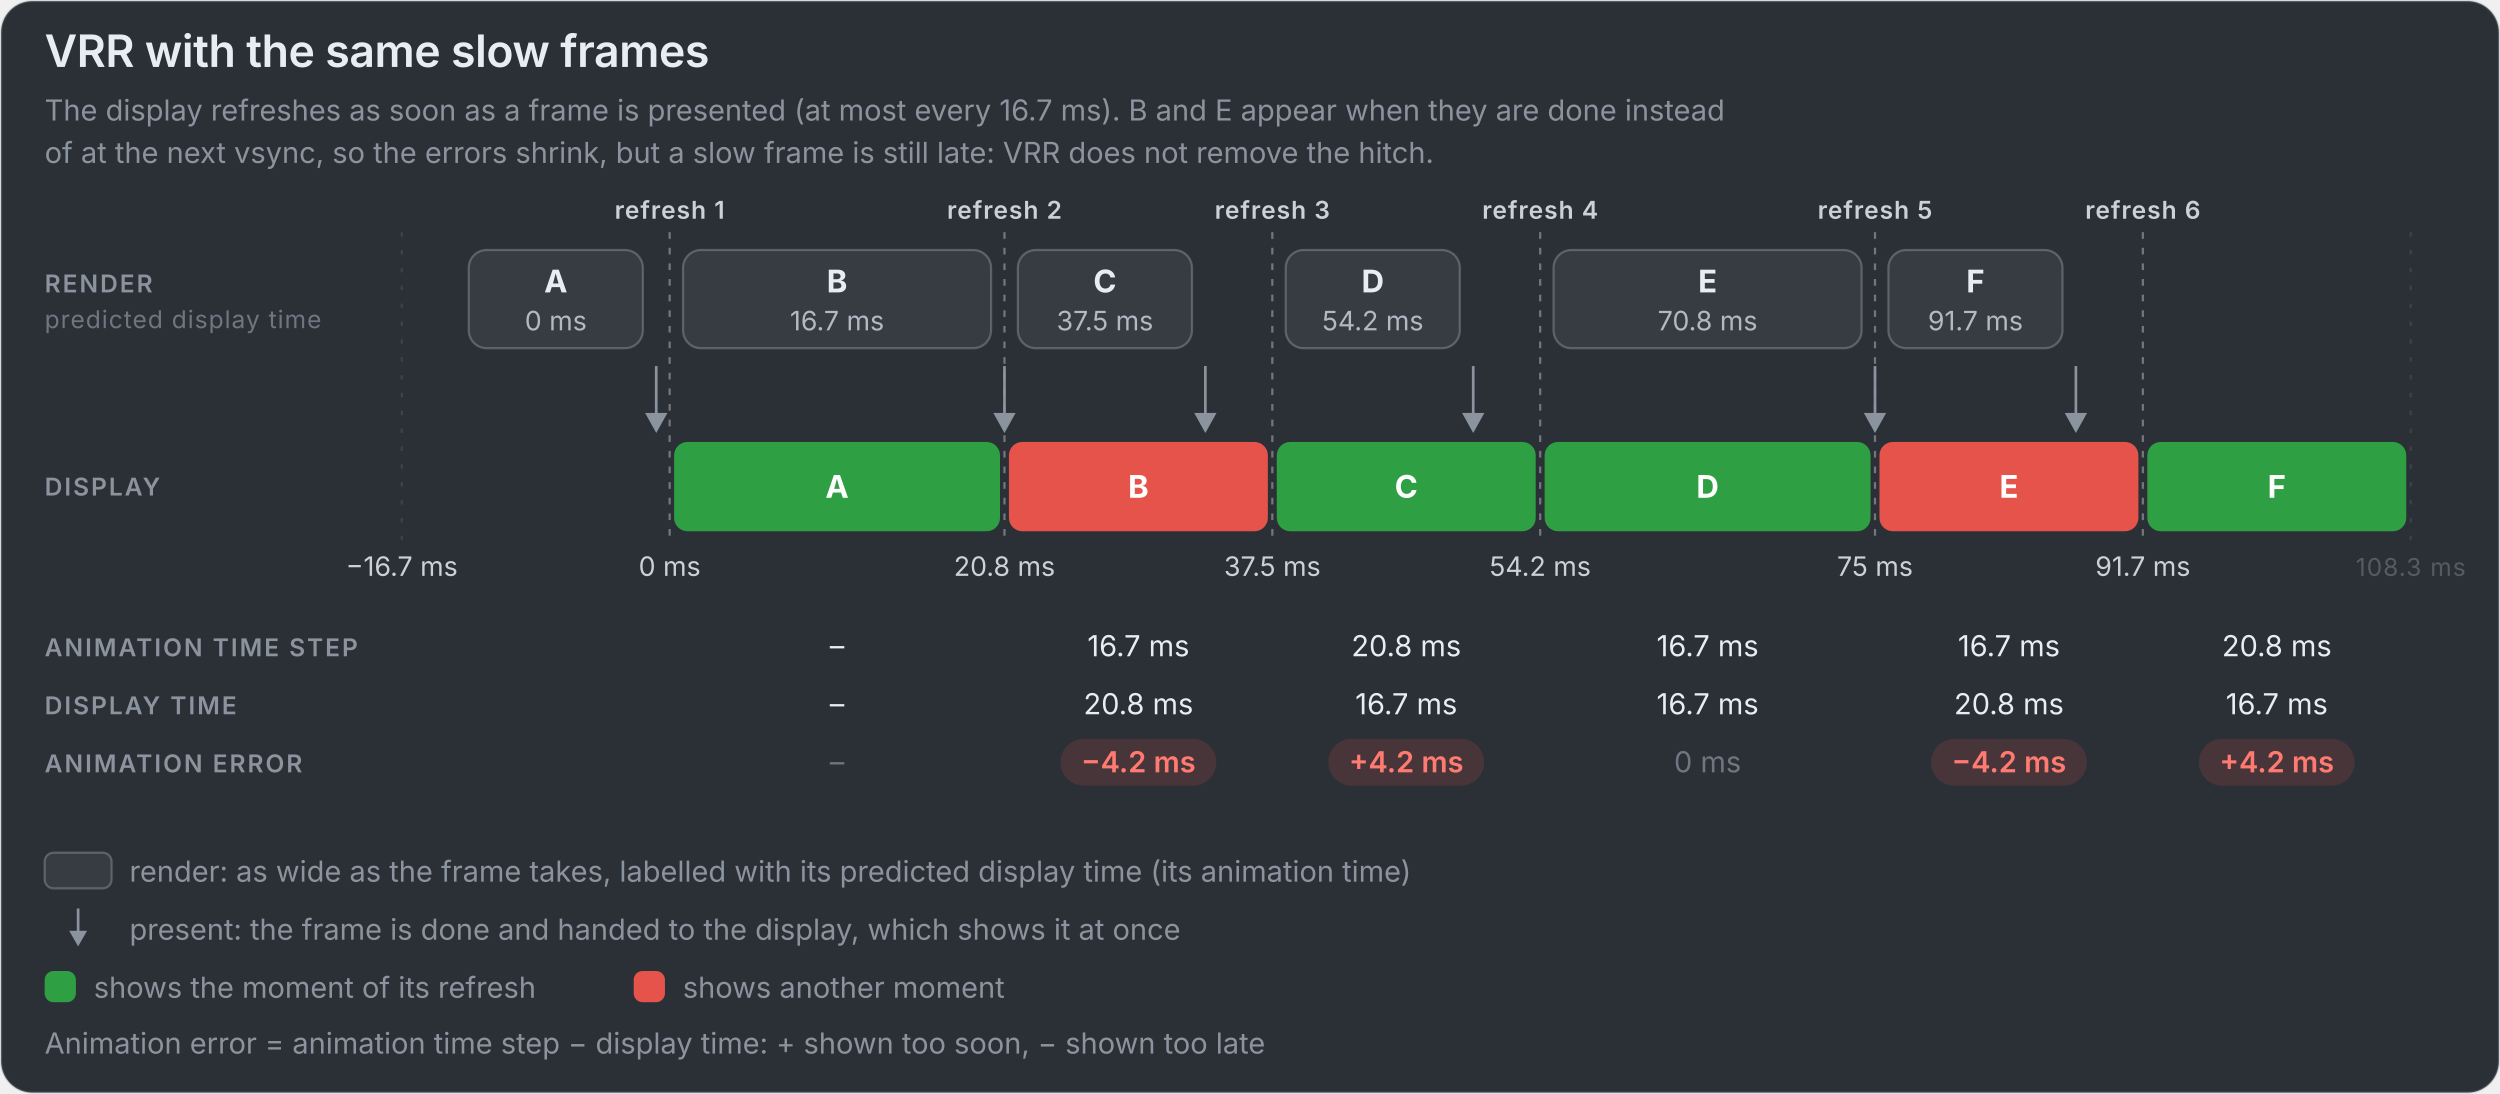
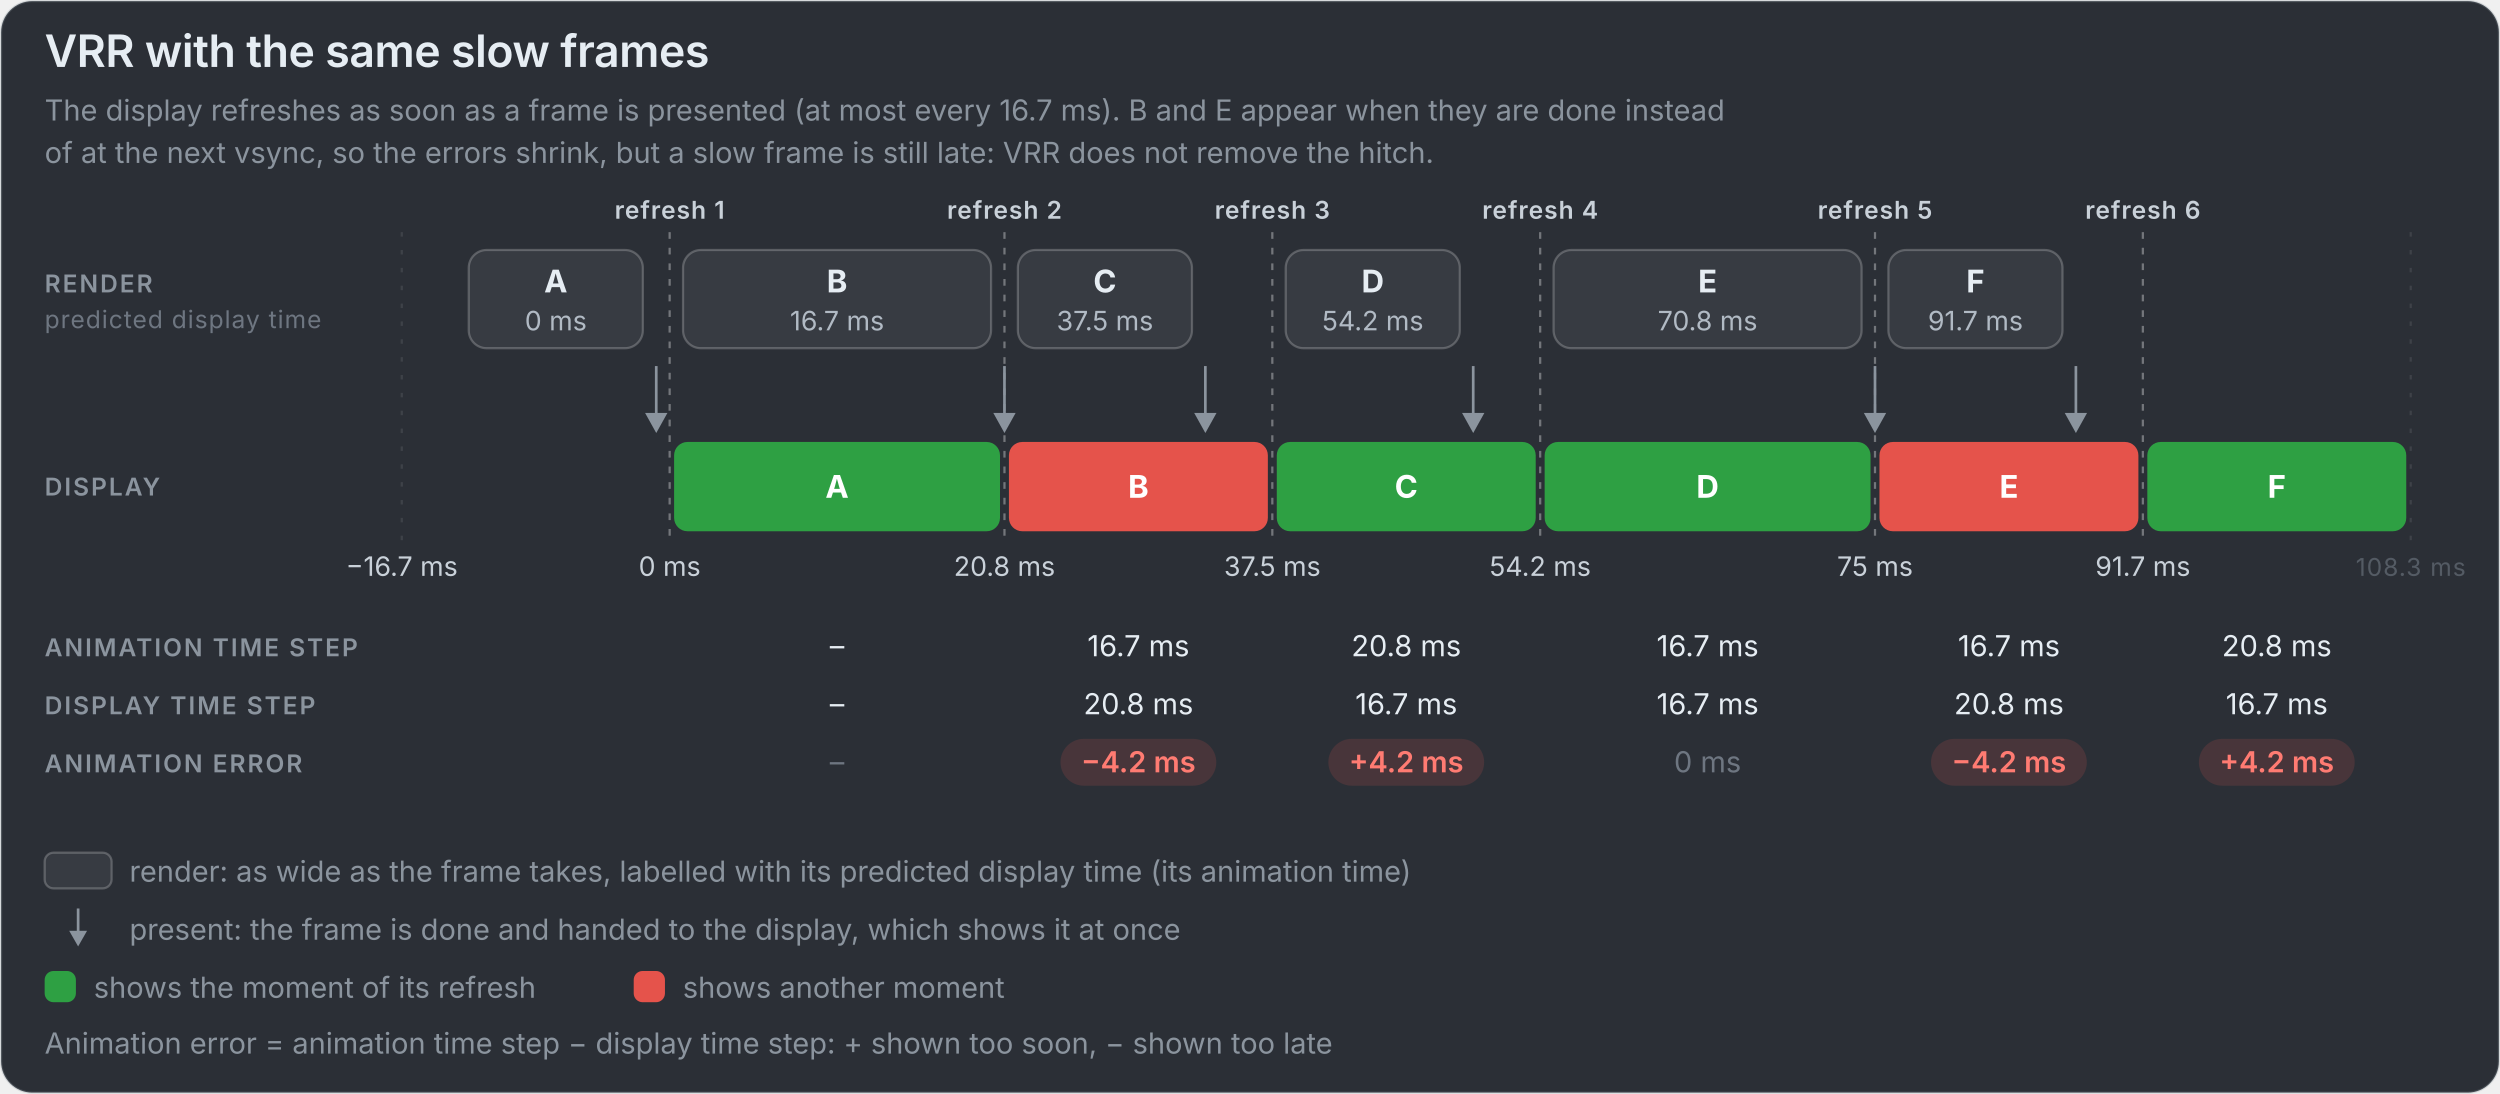
<svg xmlns="http://www.w3.org/2000/svg" width="1120" height="490" viewBox="0 0 1120 490" role="img" aria-label="VRR with the same slow frames">
  <style>
  text { font-family: "Segoe UI Variable Text", "Segoe UI", Inter, system-ui, -apple-system, "Helvetica Neue", Arial, sans-serif;
         font-size: 13px; fill: #e6edf3; font-variant-numeric: tabular-nums; }
  .card { fill: #1f242b; fill-opacity: 0.94; stroke: #8b949e; stroke-opacity: 0.25; stroke-width: 1; }
  .title { font-size: 20px; font-weight: 600; letter-spacing: -0.01em; }
  .sub { fill: #8b949e; }
  .label { font-size: 11px; font-weight: 600; letter-spacing: 0.08em; fill: #8b949e; }
  .vsync-n { font-size: 11px; fill: #6e7681; letter-spacing: 0.04em; }
  .axis { font-size: 12px; fill: #c9d1d9; }
  .vsync { stroke: #ffffff; stroke-opacity: 0.34; stroke-width: 1; stroke-dasharray: 3 4; }
  .vsync-skip { stroke: #ffffff; stroke-opacity: 0.09; stroke-width: 1; stroke-dasharray: 2 6; }
  .vsync-target { font-size: 11px; font-weight: 600; fill: #c9d1d9; letter-spacing: 0.04em; }
  .vsync-n-skip { font-size: 11px; fill: #545b64; letter-spacing: 0.04em; }
  .box { fill: #ffffff; fill-opacity: 0.06; stroke: #ffffff; stroke-opacity: 0.22; stroke-width: 1; }
  .frame { font-size: 14px; font-weight: 700; }
  .box-time { fill: #b1bac4; font-size: 12px; }
  .arrow { stroke: #8b949e; stroke-width: 1.2; }
  .arrowhead { fill: #8b949e; }
  .ok { fill: #2ea043; }
  .hold { fill: #2ea043; fill-opacity: 0.45; }
  .again { fill: #d29922; }
  .off { fill: #e5534b; }
  .cell-text { font-size: 14px; font-weight: 700; fill: #ffffff; }
  .dark-text { fill: #1c1f24; }
  .zero { fill: #6e7681; }
  .err { fill: #ff7b72; font-weight: 600; }
  .err-pill { fill: #e5534b; fill-opacity: 0.16; }
  .neutral { fill: #3d444d; }
  .lane { font-size: 15px; font-weight: 600; }
  .same { fill: #7ee787; font-weight: 600; }
</style>
  <rect class="card" x="0.5" y="0.5" width="1119" height="489" rx="14" />
  <text x="20.0" y="30.0" text-anchor="start" class="title">VRR with the same slow frames</text>
  <text x="20.0" y="54.0" text-anchor="start" class="sub">The display refreshes as soon as a frame is presented (at most every 16.7 ms). B and E appear when they are done instead</text>
  <text x="20.0" y="73.0" text-anchor="start" class="sub">of at the next vsync, so the errors shrink, but a slow frame is still late: VRR does not remove the hitch.</text>
  <line class="vsync-skip" x1="180.0" y1="104" x2="180.0" y2="243" />
  <text x="180.0" y="258.0" text-anchor="middle" class="axis">−16.7 ms</text>
  <line class="vsync" x1="300.0" y1="104" x2="300.0" y2="243" />
  <text x="300.0" y="258.0" text-anchor="middle" class="axis">0 ms</text>
  <text x="300.0" y="98.0" text-anchor="middle" class="vsync-target">refresh 1</text>
  <line class="vsync" x1="450.0" y1="104" x2="450.0" y2="243" />
  <text x="450.0" y="258.0" text-anchor="middle" class="axis">20.8 ms</text>
  <text x="450.0" y="98.0" text-anchor="middle" class="vsync-target">refresh 2</text>
  <line class="vsync" x1="570.0" y1="104" x2="570.0" y2="243" />
  <text x="570.0" y="258.0" text-anchor="middle" class="axis">37.5 ms</text>
  <text x="570.0" y="98.0" text-anchor="middle" class="vsync-target">refresh 3</text>
  <line class="vsync" x1="690.0" y1="104" x2="690.0" y2="243" />
  <text x="690.0" y="258.0" text-anchor="middle" class="axis">54.2 ms</text>
  <text x="690.0" y="98.0" text-anchor="middle" class="vsync-target">refresh 4</text>
  <line class="vsync" x1="840.0" y1="104" x2="840.0" y2="243" />
  <text x="840.0" y="258.0" text-anchor="middle" class="axis">75 ms</text>
  <text x="840.0" y="98.0" text-anchor="middle" class="vsync-target">refresh 5</text>
  <line class="vsync" x1="960.0" y1="104" x2="960.0" y2="243" />
  <text x="960.0" y="258.0" text-anchor="middle" class="axis">91.7 ms</text>
  <text x="960.0" y="98.0" text-anchor="middle" class="vsync-target">refresh 6</text>
  <line class="vsync-skip" x1="1080.0" y1="104" x2="1080.0" y2="243" />
  <text x="1080.0" y="258.0" text-anchor="middle" class="vsync-n-skip">108.3 ms</text>
  <text x="20.0" y="131.0" text-anchor="start" class="label">RENDER</text>
  <text x="20.0" y="147.0" text-anchor="start" class="vsync-n">predicted display time</text>
  <text x="20.0" y="222.0" text-anchor="start" class="label">DISPLAY</text>
  <text x="20.0" y="294.0" text-anchor="start" class="label">ANIMATION TIME STEP</text>
-   <text x="20.0" y="320.0" text-anchor="start" class="label">DISPLAY TIME</text>
+   <text x="20.0" y="320.0" text-anchor="start" class="label">DISPLAY TIME STEP</text>
  <text x="20.0" y="346.0" text-anchor="start" class="label">ANIMATION ERROR</text>
  <rect class="box" x="210.0" y="112" width="78.0" height="44" rx="8" />
  <text x="249.0" y="131.0" text-anchor="middle" class="frame">A</text>
  <text x="249.0" y="148.0" text-anchor="middle" class="box-time">0 ms</text>
  <line class="arrow" x1="294.0" y1="164" x2="294.0" y2="186" />
  <path class="arrowhead" d="M289.0,185 L299.0,185 L294.0,194 z" />
  <rect class="box" x="306.0" y="112" width="138.0" height="44" rx="8" />
  <text x="375.0" y="131.0" text-anchor="middle" class="frame">B</text>
  <text x="375.0" y="148.0" text-anchor="middle" class="box-time">16.7 ms</text>
  <line class="arrow" x1="450.0" y1="164" x2="450.0" y2="186" />
  <path class="arrowhead" d="M445.0,185 L455.0,185 L450.0,194 z" />
  <rect class="box" x="456.0" y="112" width="78.0" height="44" rx="8" />
  <text x="495.0" y="131.0" text-anchor="middle" class="frame">C</text>
  <text x="495.0" y="148.0" text-anchor="middle" class="box-time">37.5 ms</text>
  <line class="arrow" x1="540.0" y1="164" x2="540.0" y2="186" />
  <path class="arrowhead" d="M535.0,185 L545.0,185 L540.0,194 z" />
  <rect class="box" x="576.0" y="112" width="78.0" height="44" rx="8" />
  <text x="615.0" y="131.0" text-anchor="middle" class="frame">D</text>
  <text x="615.0" y="148.0" text-anchor="middle" class="box-time">54.2 ms</text>
  <line class="arrow" x1="660.0" y1="164" x2="660.0" y2="186" />
  <path class="arrowhead" d="M655.0,185 L665.0,185 L660.0,194 z" />
  <rect class="box" x="696.0" y="112" width="138.0" height="44" rx="8" />
  <text x="765.0" y="131.0" text-anchor="middle" class="frame">E</text>
  <text x="765.0" y="148.0" text-anchor="middle" class="box-time">70.8 ms</text>
  <line class="arrow" x1="840.0" y1="164" x2="840.0" y2="186" />
  <path class="arrowhead" d="M835.0,185 L845.0,185 L840.0,194 z" />
  <rect class="box" x="846.0" y="112" width="78.0" height="44" rx="8" />
  <text x="885.0" y="131.0" text-anchor="middle" class="frame">F</text>
  <text x="885.0" y="148.0" text-anchor="middle" class="box-time">91.7 ms</text>
  <line class="arrow" x1="930.0" y1="164" x2="930.0" y2="186" />
  <path class="arrowhead" d="M925.0,185 L935.0,185 L930.0,194 z" />
  <rect class="ok" x="302.0" y="198" width="146.0" height="40" rx="6" />
  <text x="375.0" y="223.0" text-anchor="middle" class="cell-text">A</text>
  <text x="375.0" y="294.0" text-anchor="middle">–</text>
  <text x="375.0" y="320.0" text-anchor="middle">–</text>
  <text x="375.0" y="346.0" text-anchor="middle" class="zero">–</text>
  <rect class="off" x="452.0" y="198" width="116.0" height="40" rx="6" />
  <text x="510.0" y="223.0" text-anchor="middle" class="cell-text">B</text>
  <text x="510.0" y="294.0" text-anchor="middle">16.7 ms</text>
  <text x="510.0" y="320.0" text-anchor="middle">20.8 ms</text>
  <rect class="err-pill" x="475.1" y="331" width="69.8" height="21" rx="10.5" />
  <text x="510.0" y="346.0" text-anchor="middle" class="err">−4.2 ms</text>
  <rect class="ok" x="572.0" y="198" width="116.0" height="40" rx="6" />
  <text x="630.0" y="223.0" text-anchor="middle" class="cell-text">C</text>
  <text x="630.0" y="294.0" text-anchor="middle">20.8 ms</text>
  <text x="630.0" y="320.0" text-anchor="middle">16.7 ms</text>
  <rect class="err-pill" x="595.1" y="331" width="69.8" height="21" rx="10.5" />
  <text x="630.0" y="346.0" text-anchor="middle" class="err">+4.2 ms</text>
  <rect class="ok" x="692.0" y="198" width="146.0" height="40" rx="6" />
  <text x="765.0" y="223.0" text-anchor="middle" class="cell-text">D</text>
  <text x="765.0" y="294.0" text-anchor="middle">16.7 ms</text>
  <text x="765.0" y="320.0" text-anchor="middle">16.7 ms</text>
  <text x="765.0" y="346.0" text-anchor="middle" class="zero">0 ms</text>
  <rect class="off" x="842.0" y="198" width="116.0" height="40" rx="6" />
  <text x="900.0" y="223.0" text-anchor="middle" class="cell-text">E</text>
  <text x="900.0" y="294.0" text-anchor="middle">16.7 ms</text>
  <text x="900.0" y="320.0" text-anchor="middle">20.8 ms</text>
  <rect class="err-pill" x="865.1" y="331" width="69.8" height="21" rx="10.5" />
  <text x="900.0" y="346.0" text-anchor="middle" class="err">−4.2 ms</text>
  <rect class="ok" x="962.0" y="198" width="116.0" height="40" rx="6" />
  <text x="1020.0" y="223.0" text-anchor="middle" class="cell-text">F</text>
  <text x="1020.0" y="294.0" text-anchor="middle">20.8 ms</text>
  <text x="1020.0" y="320.0" text-anchor="middle">16.7 ms</text>
  <rect class="err-pill" x="985.1" y="331" width="69.8" height="21" rx="10.5" />
  <text x="1020.0" y="346.0" text-anchor="middle" class="err">+4.2 ms</text>
  <rect class="box" x="20" y="382" width="30" height="16" rx="4" />
  <text x="58.0" y="395.0" text-anchor="start" class="sub">render: as wide as the frame takes, labelled with its predicted display time (its animation time)</text>
  <line class="arrow" x1="35.0" y1="407" x2="35.0" y2="418" />
  <path class="arrowhead" d="M31.0,417 L39.0,417 L35.0,424 z" />
  <text x="58.0" y="421.0" text-anchor="start" class="sub">present: the frame is done and handed to the display, which shows it at once</text>
  <rect class="ok" x="20.0" y="435" width="14" height="14" rx="4" />
  <text x="42.0" y="447.0" text-anchor="start" class="sub">shows the moment of its refresh</text>
  <rect class="off" x="283.9" y="435" width="14" height="14" rx="4" />
  <text x="305.9" y="447.0" text-anchor="start" class="sub">shows another moment</text>
-   <text x="20.0" y="472.0" text-anchor="start" class="sub">Animation error = animation time step − display time: + shown too soon, − shown too late</text>
+   <text x="20.0" y="472.0" text-anchor="start" class="sub">Animation error = animation time step − display time step: + shown too soon, − shown too late</text>
</svg>
